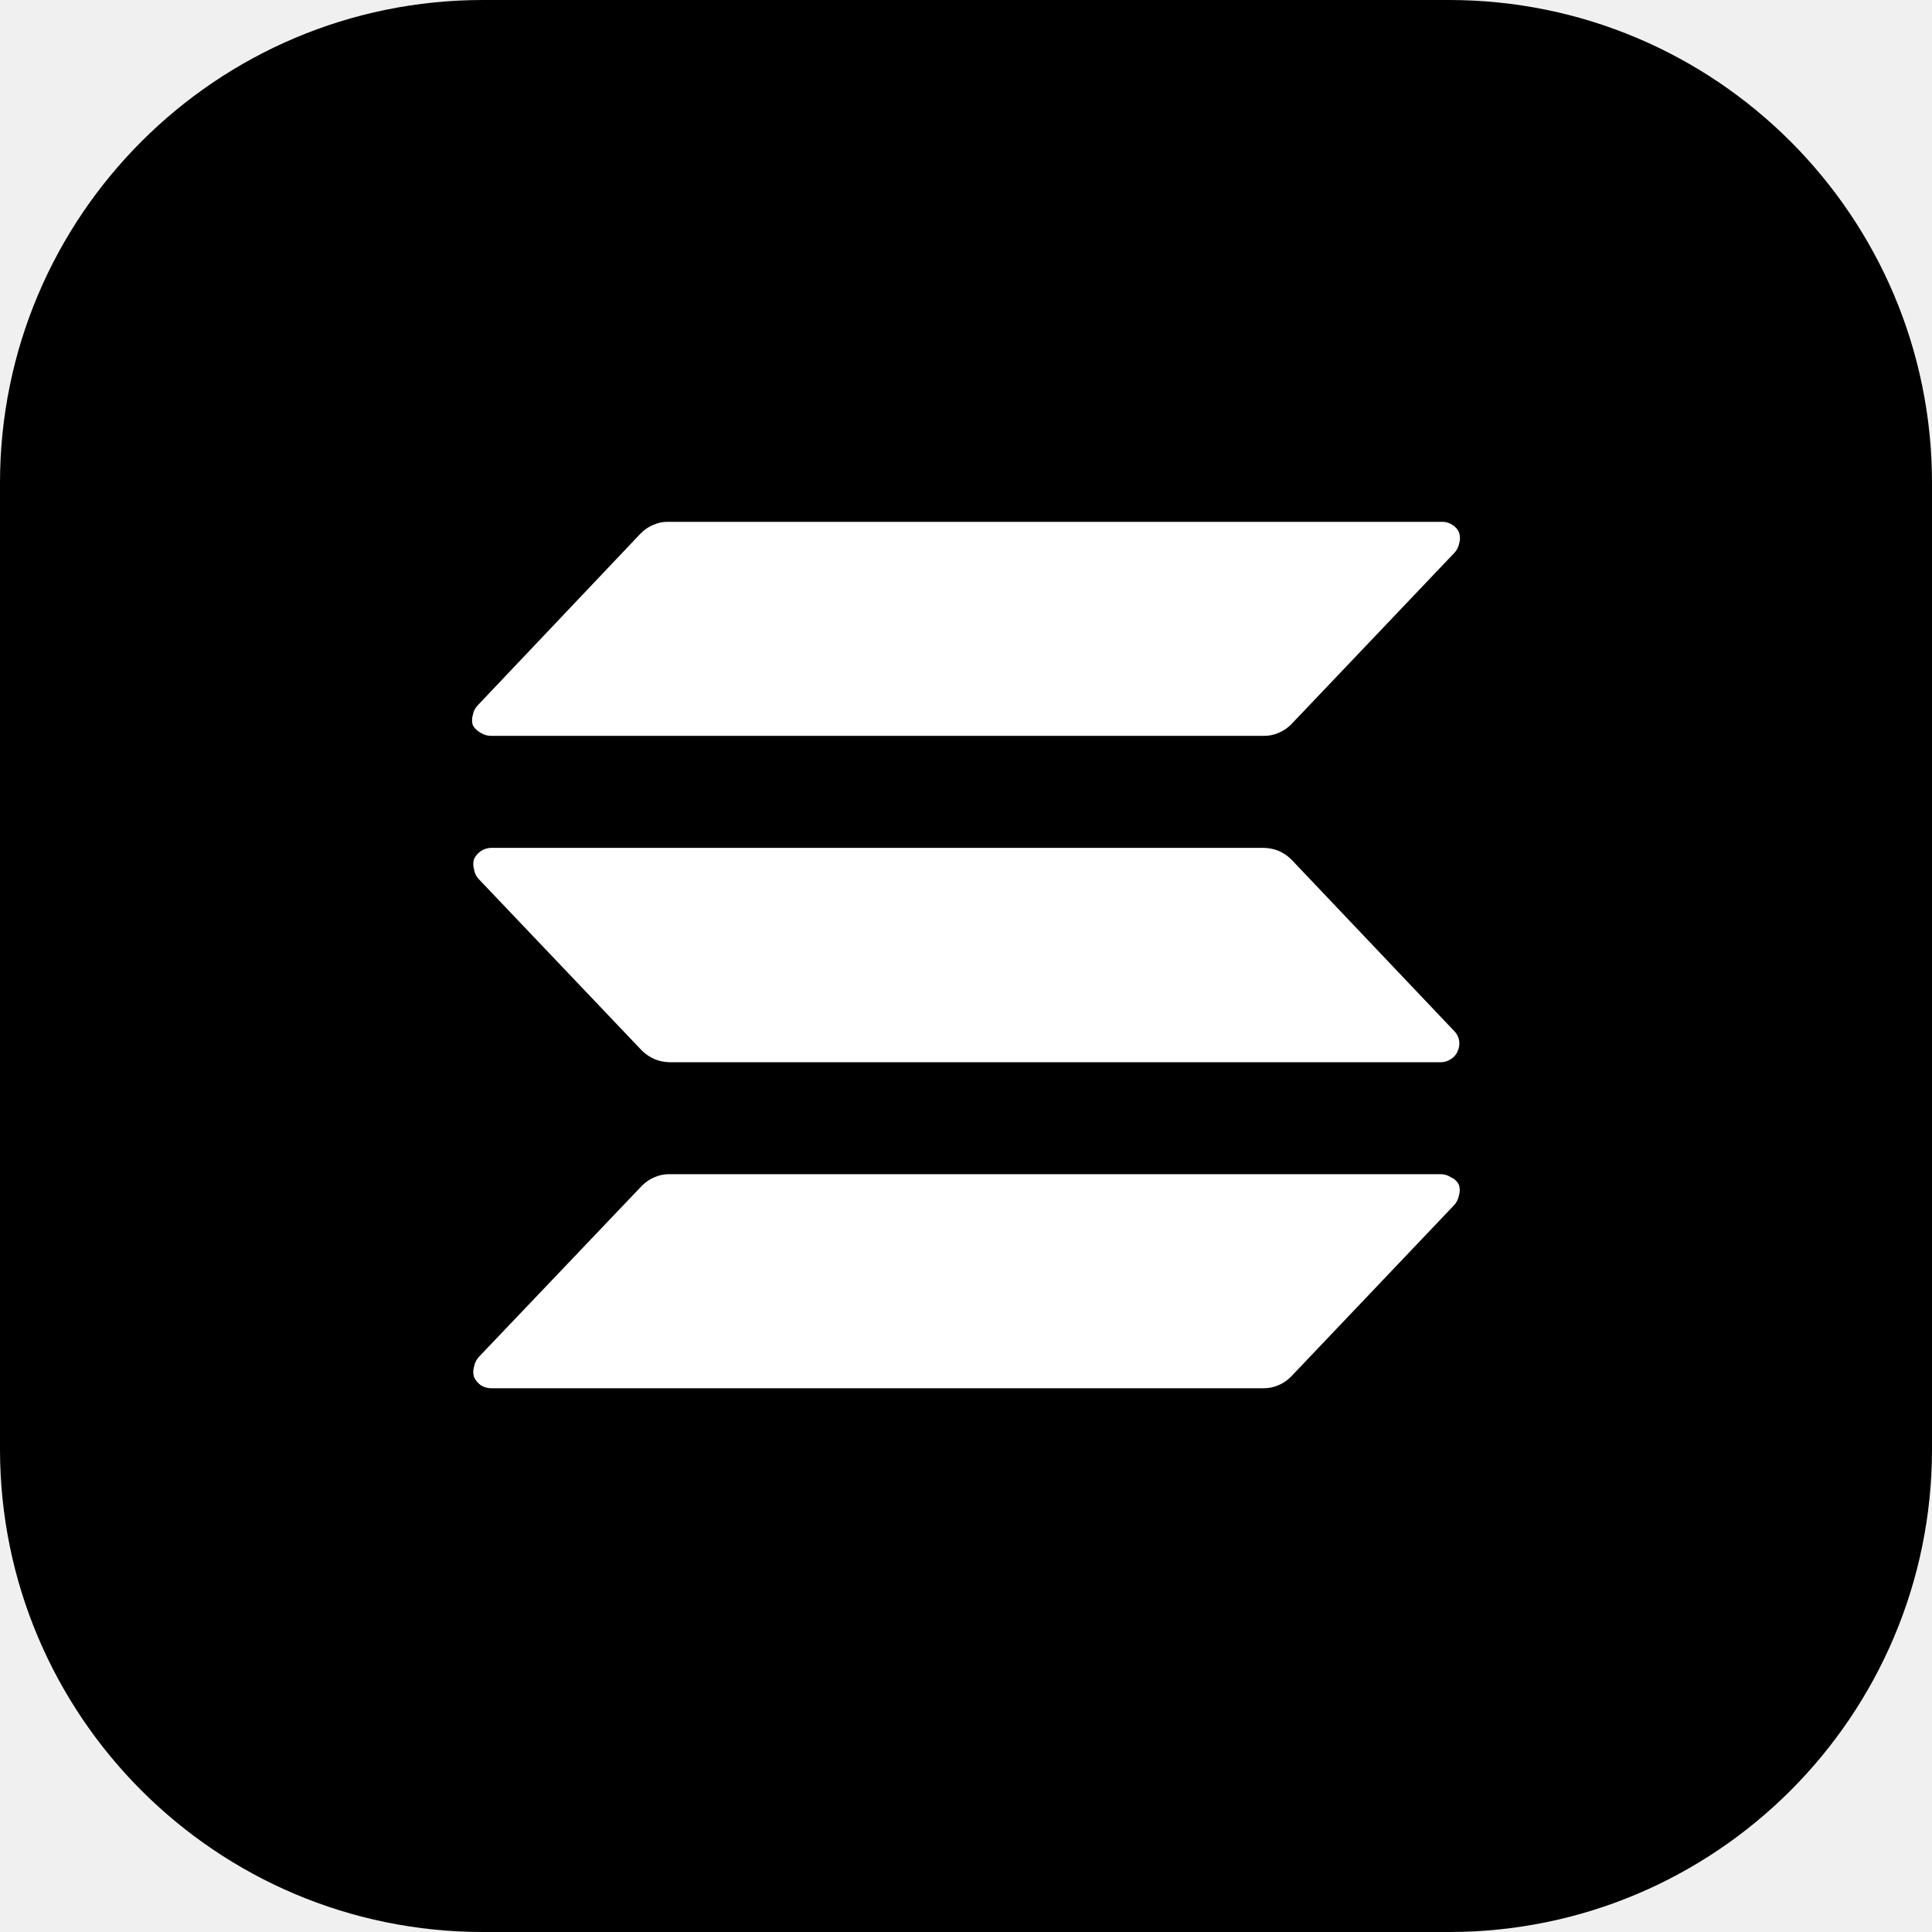
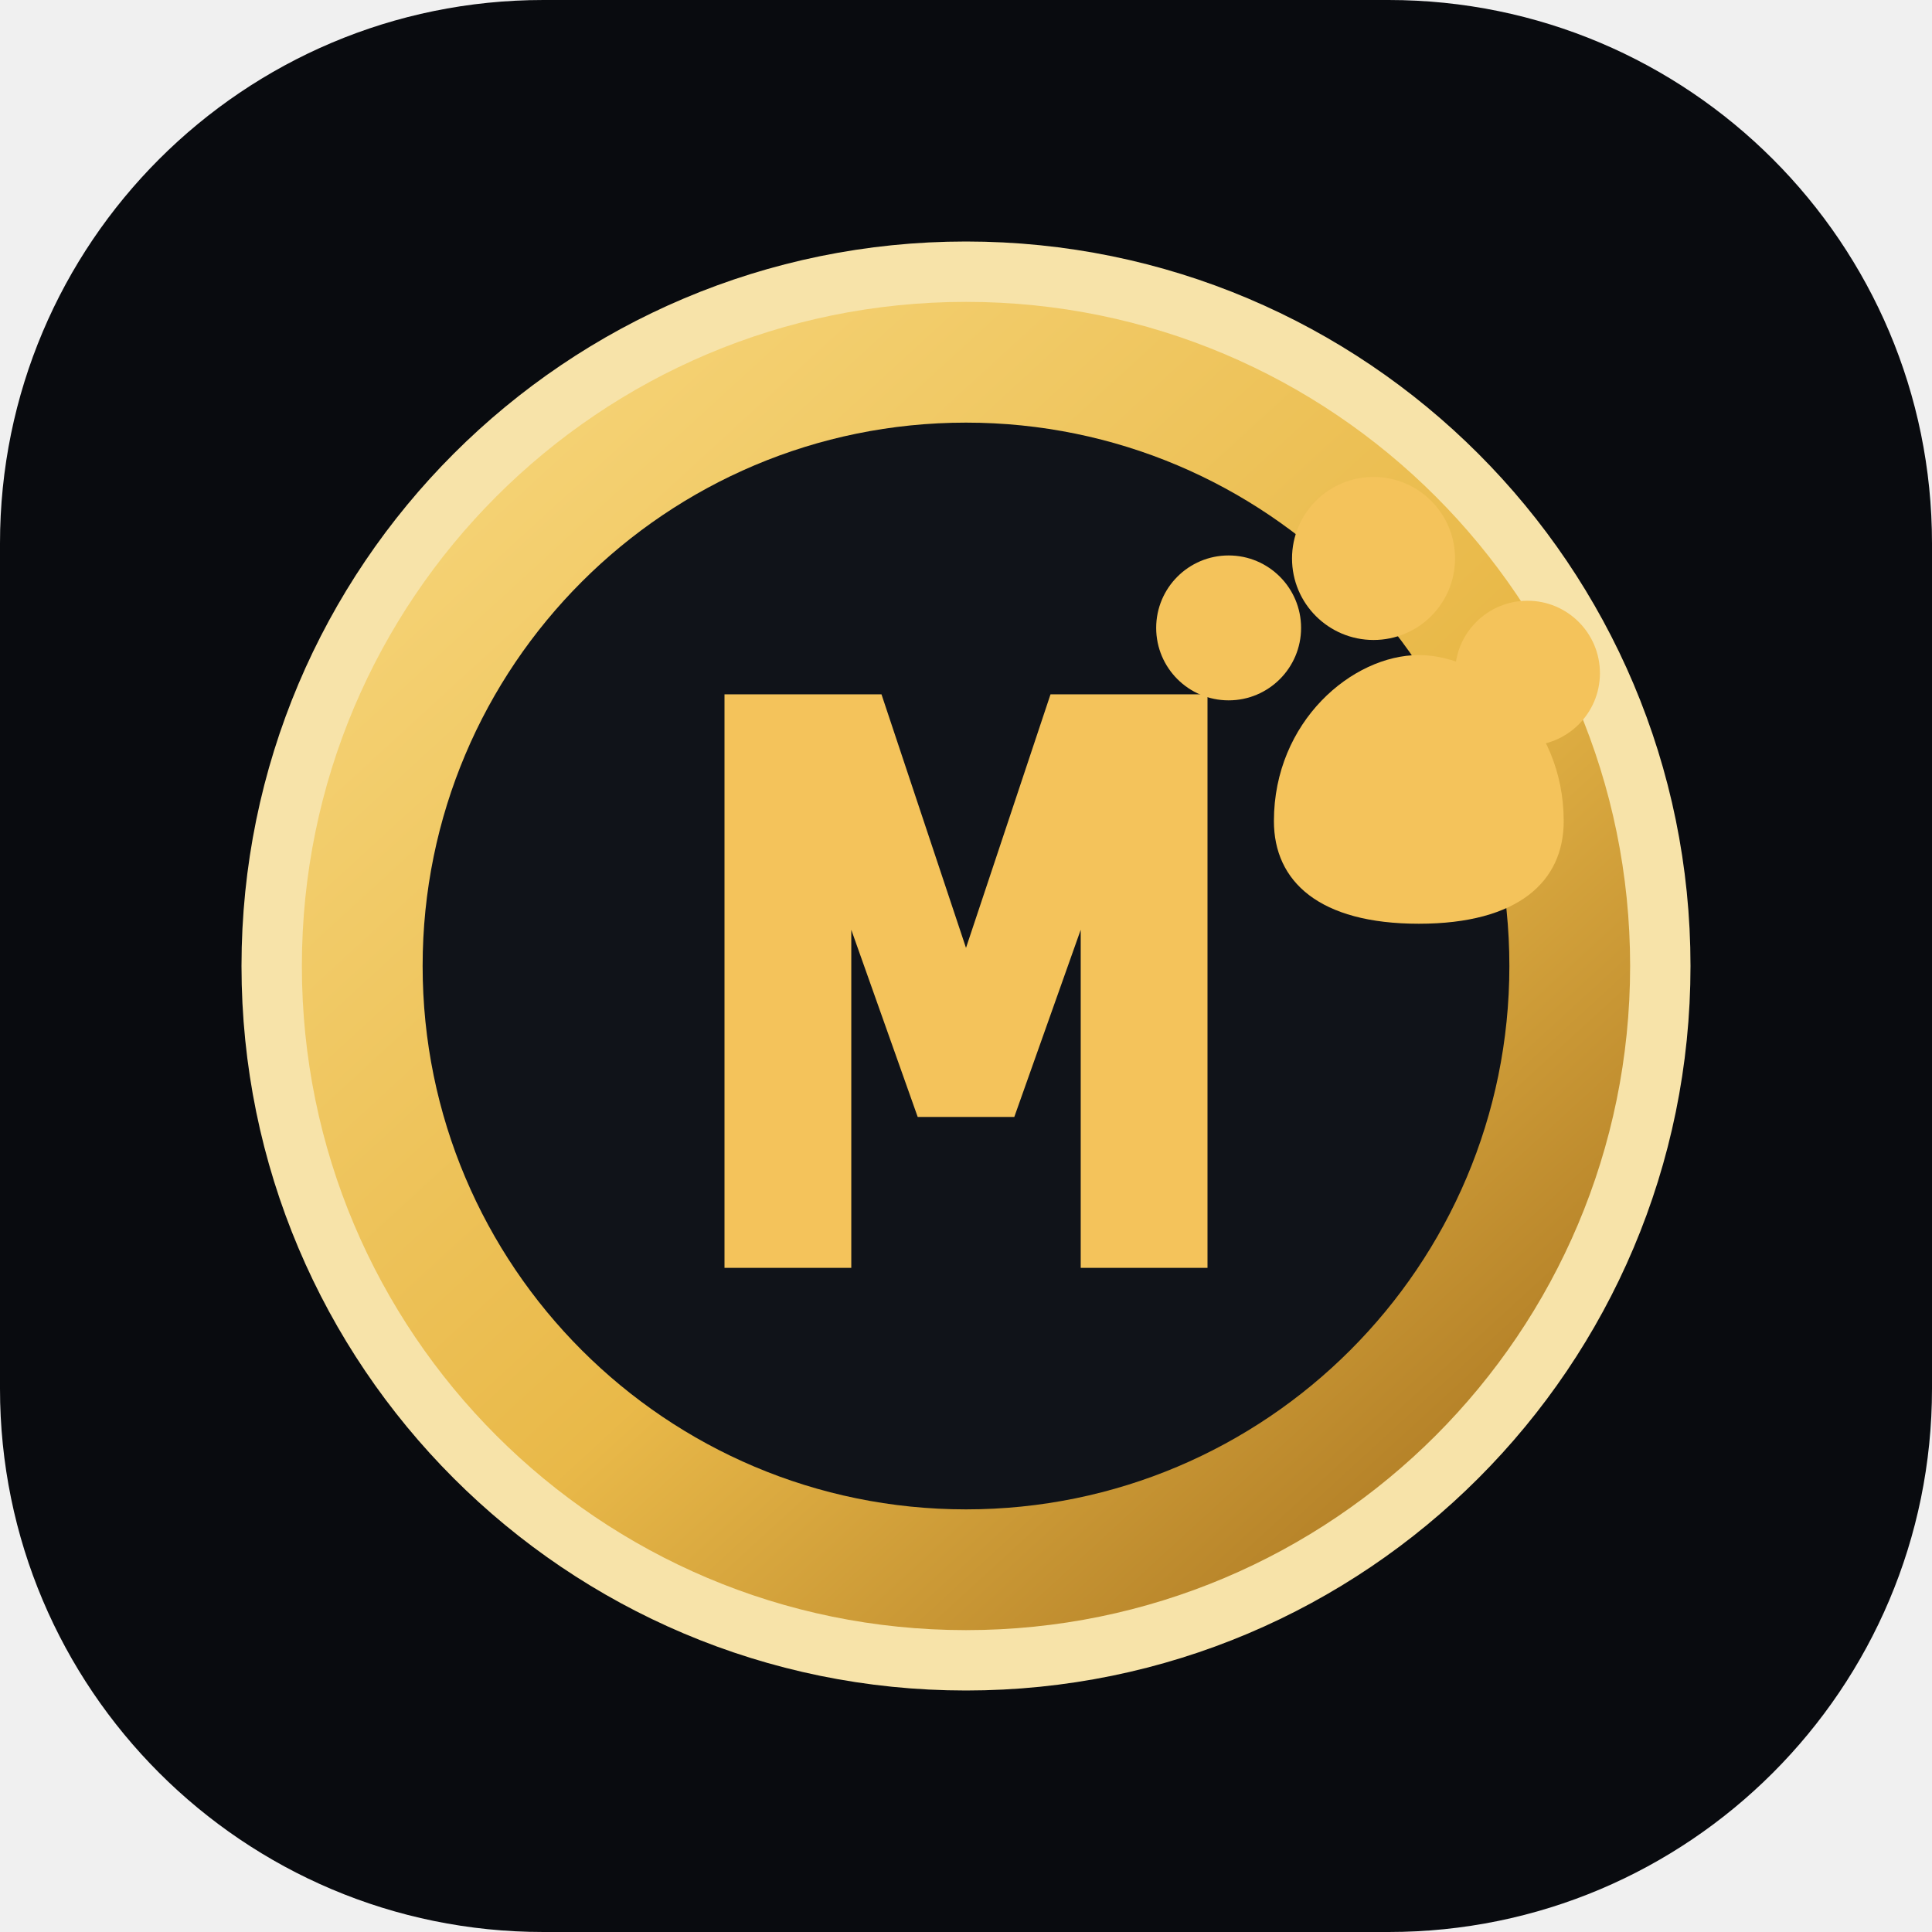
- <svg xmlns="http://www.w3.org/2000/svg" width="32" height="32" viewBox="0 0 32 32" fill="none">
-   <rect width="32" height="32" rx="8" fill="#000000" />
-   <g transform="translate(7, 8.5) scale(1)">
-     <path d="M17.163 11.122C17.183 11.181 17.183 11.246 17.163 11.306C17.152 11.365 17.124 11.42 17.082 11.464L14.385 14.3C14.326 14.361 14.255 14.409 14.176 14.443C14.098 14.477 14.013 14.495 13.927 14.494H1.137C1.078 14.494 1.02 14.478 0.969 14.448C0.919 14.413 0.878 14.366 0.852 14.31C0.834 14.253 0.834 14.193 0.852 14.136C0.863 14.077 0.889 14.023 0.928 13.978L3.63 11.142C3.689 11.081 3.761 11.032 3.839 10.999C3.918 10.964 4.003 10.947 4.089 10.948H16.858C16.919 10.947 16.98 10.965 17.031 10.999C17.088 11.023 17.135 11.066 17.163 11.122ZM14.39 5.737C14.33 5.677 14.259 5.629 14.181 5.594C14.102 5.562 14.018 5.545 13.932 5.543H1.137C1.078 5.544 1.019 5.561 0.969 5.594C0.918 5.626 0.878 5.672 0.852 5.727C0.834 5.783 0.834 5.844 0.852 5.9C0.861 5.96 0.887 6.015 0.928 6.059L3.63 8.899C3.691 8.959 3.762 9.007 3.839 9.042C3.918 9.075 4.003 9.092 4.089 9.094H16.858C16.919 9.095 16.98 9.077 17.031 9.042C17.082 9.012 17.122 8.966 17.143 8.91C17.169 8.855 17.178 8.794 17.168 8.735C17.158 8.675 17.13 8.62 17.087 8.578L14.39 5.737ZM0.969 3.642C1.02 3.673 1.078 3.689 1.137 3.688H13.932C14.018 3.689 14.103 3.672 14.181 3.637C14.26 3.604 14.331 3.555 14.39 3.494L17.087 0.659C17.129 0.615 17.157 0.56 17.169 0.5C17.186 0.444 17.186 0.383 17.169 0.327C17.148 0.271 17.108 0.224 17.056 0.194C17.005 0.159 16.945 0.141 16.883 0.143H4.068C3.982 0.141 3.897 0.159 3.819 0.194C3.74 0.227 3.669 0.276 3.61 0.337L0.913 3.182C0.87 3.226 0.842 3.281 0.832 3.341C0.814 3.397 0.814 3.458 0.832 3.515C0.865 3.569 0.912 3.613 0.969 3.642Z" fill="#FFFFFF" />
-   </g>
+ <svg xmlns="http://www.w3.org/2000/svg" width="64" height="64" viewBox="0 0 64 64" fill="none">
+   <defs>
+     <linearGradient id="gold" x1="10" y1="8" x2="54" y2="56" gradientUnits="userSpaceOnUse">
+       <stop stop-color="#F9DB84" />
+       <stop offset="0.55" stop-color="#E9B949" />
+       <stop offset="1" stop-color="#9A6517" />
+     </linearGradient>
+   </defs>
+   <rect width="64" height="64" rx="18" fill="#090B0F" />
+   <circle cx="32" cy="32" r="23" fill="url(#gold)" stroke="#F7E3A9" stroke-width="2" />
+   <circle cx="32" cy="32" r="18" fill="#101319" />
+   <path d="M24 42V23H29.2L32 31.4L34.8 23H40V42H35.8V30.8L33.6 37H30.4L28.2 30.8V42H24Z" fill="#F4C35B" />
+   <circle cx="45.5" cy="18.5" r="2.7" fill="#F4C35B" />
+   <circle cx="50.6" cy="22.3" r="2.4" fill="#F4C35B" />
+   <circle cx="40.7" cy="20.8" r="2.4" fill="#F4C35B" />
+   <path d="M42.2 27.2C42.2 23.9 44.8 21.7 47 21.7C49.2 21.7 51.8 23.9 51.8 27.2C51.8 29.2 50.3 30.6 47 30.6C43.7 30.6 42.2 29.2 42.2 27.2Z" fill="#F4C35B" />
</svg>
